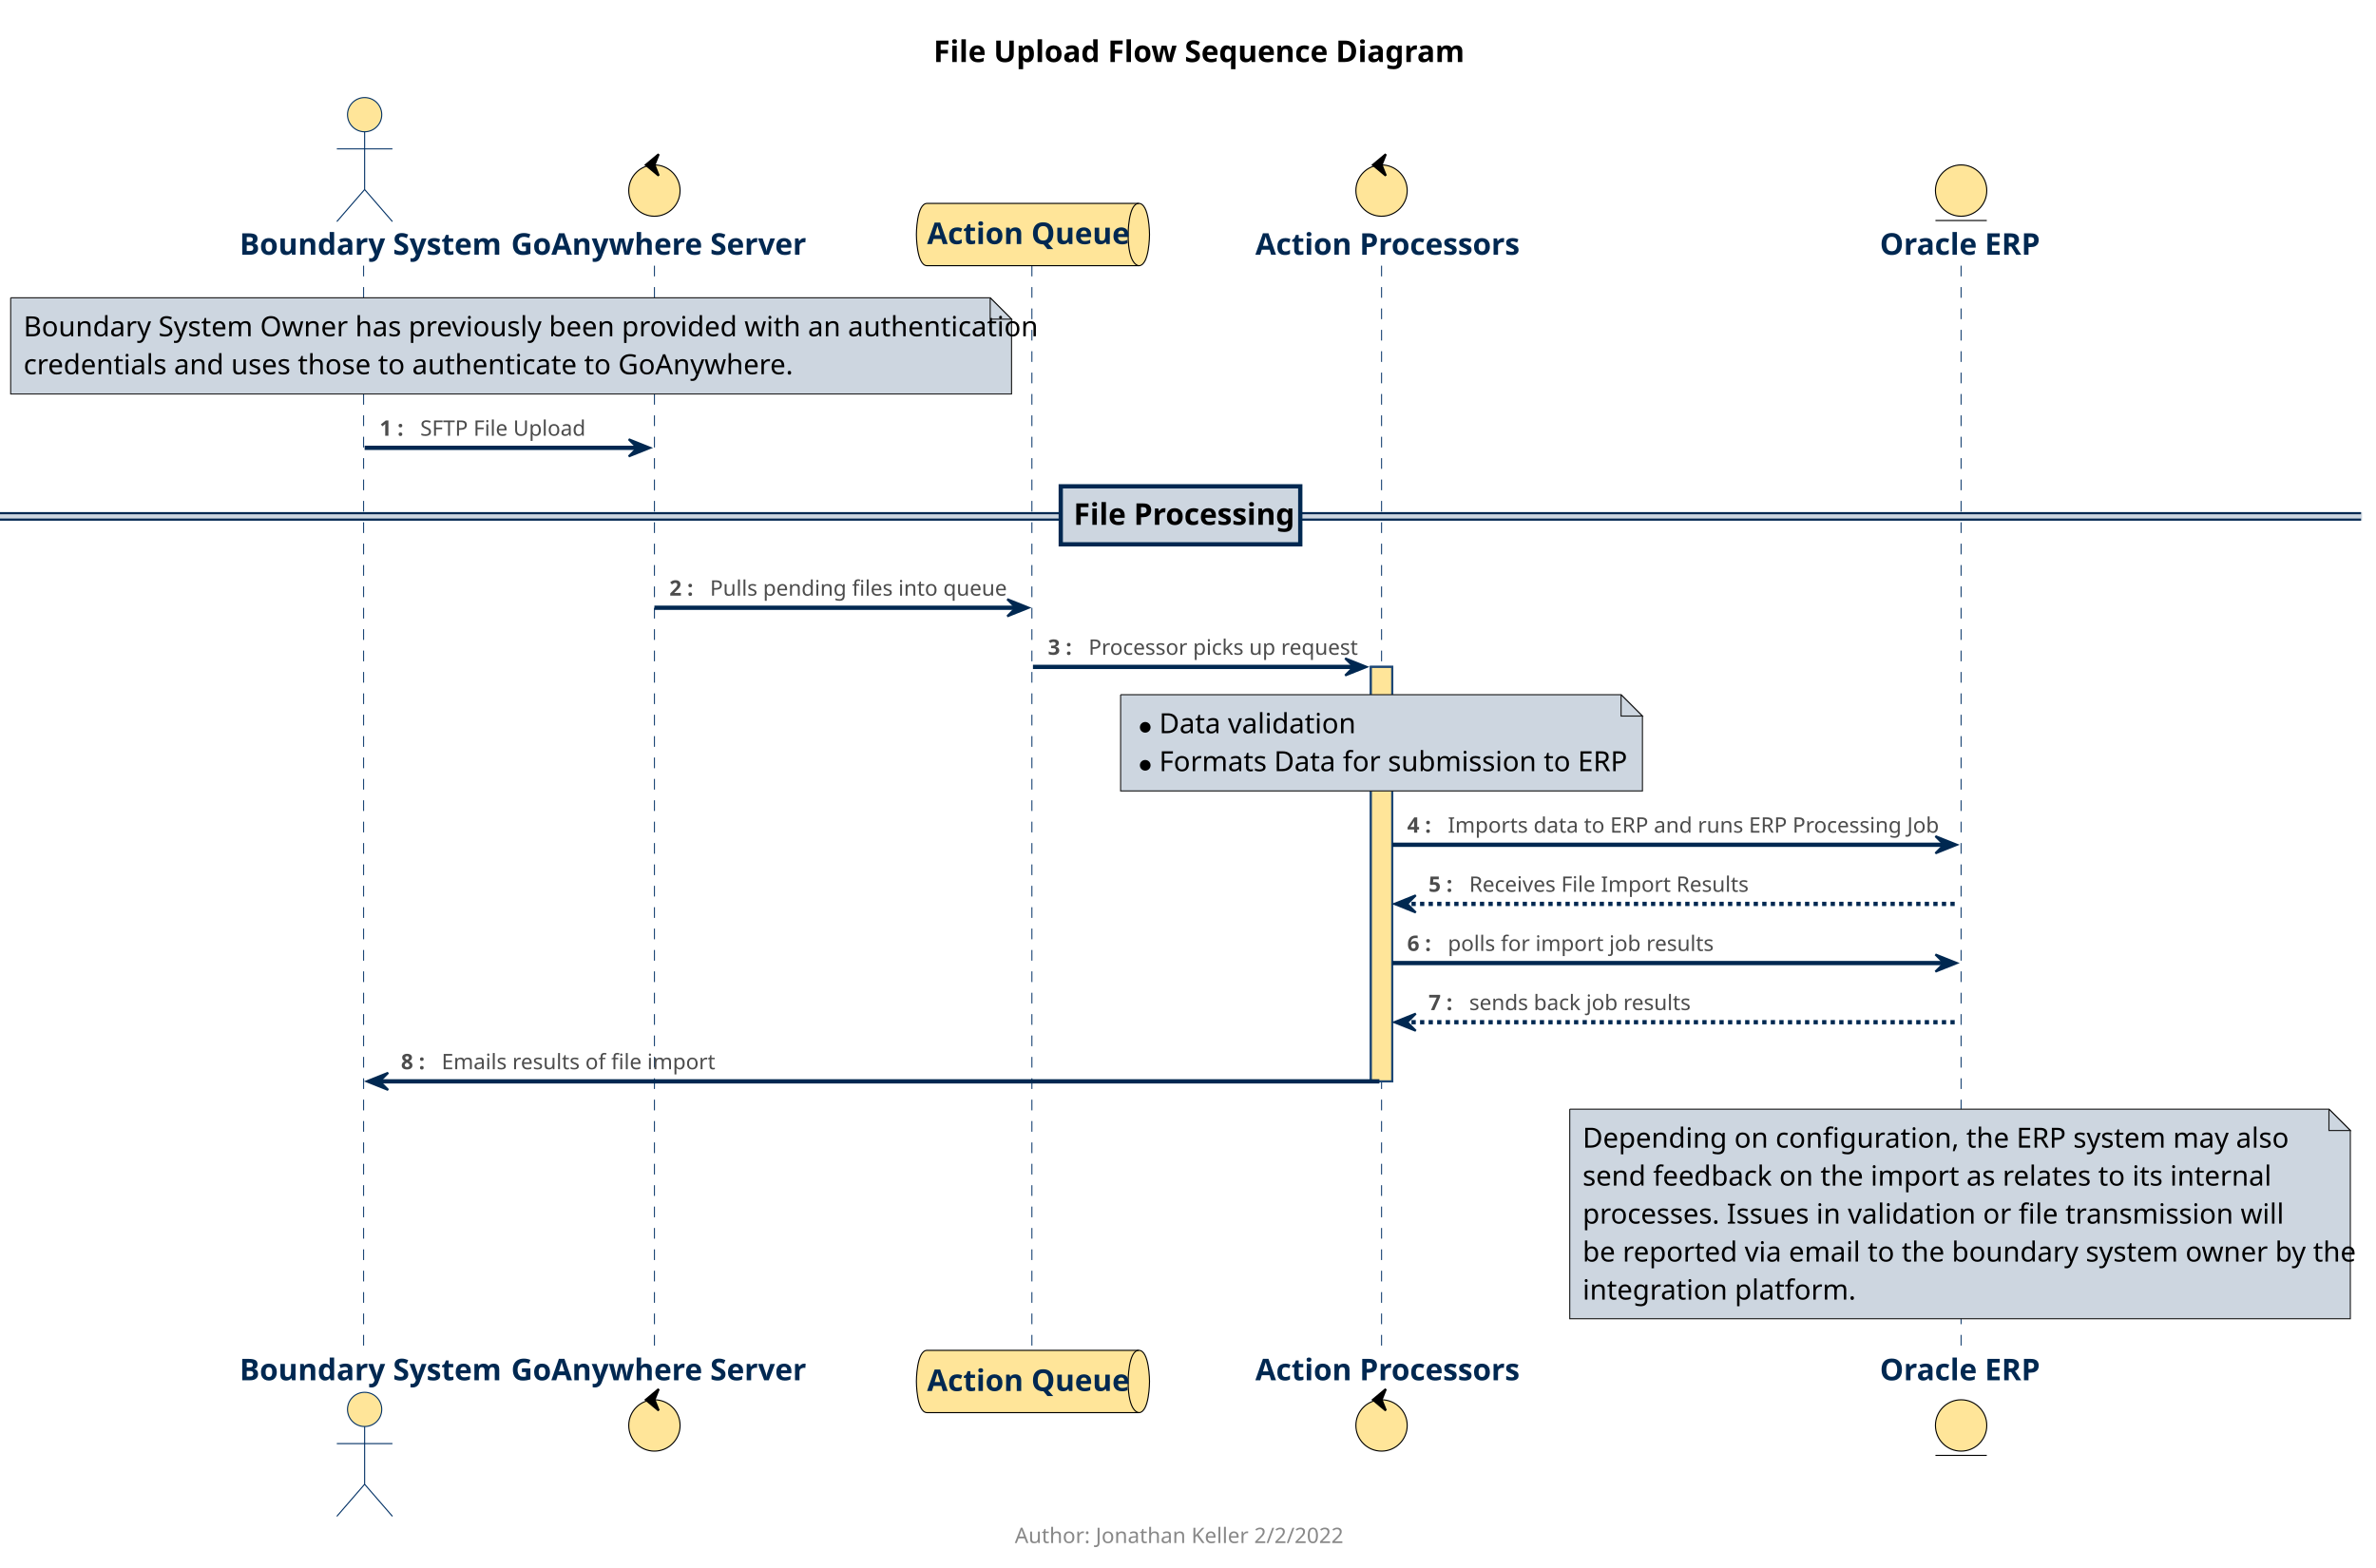
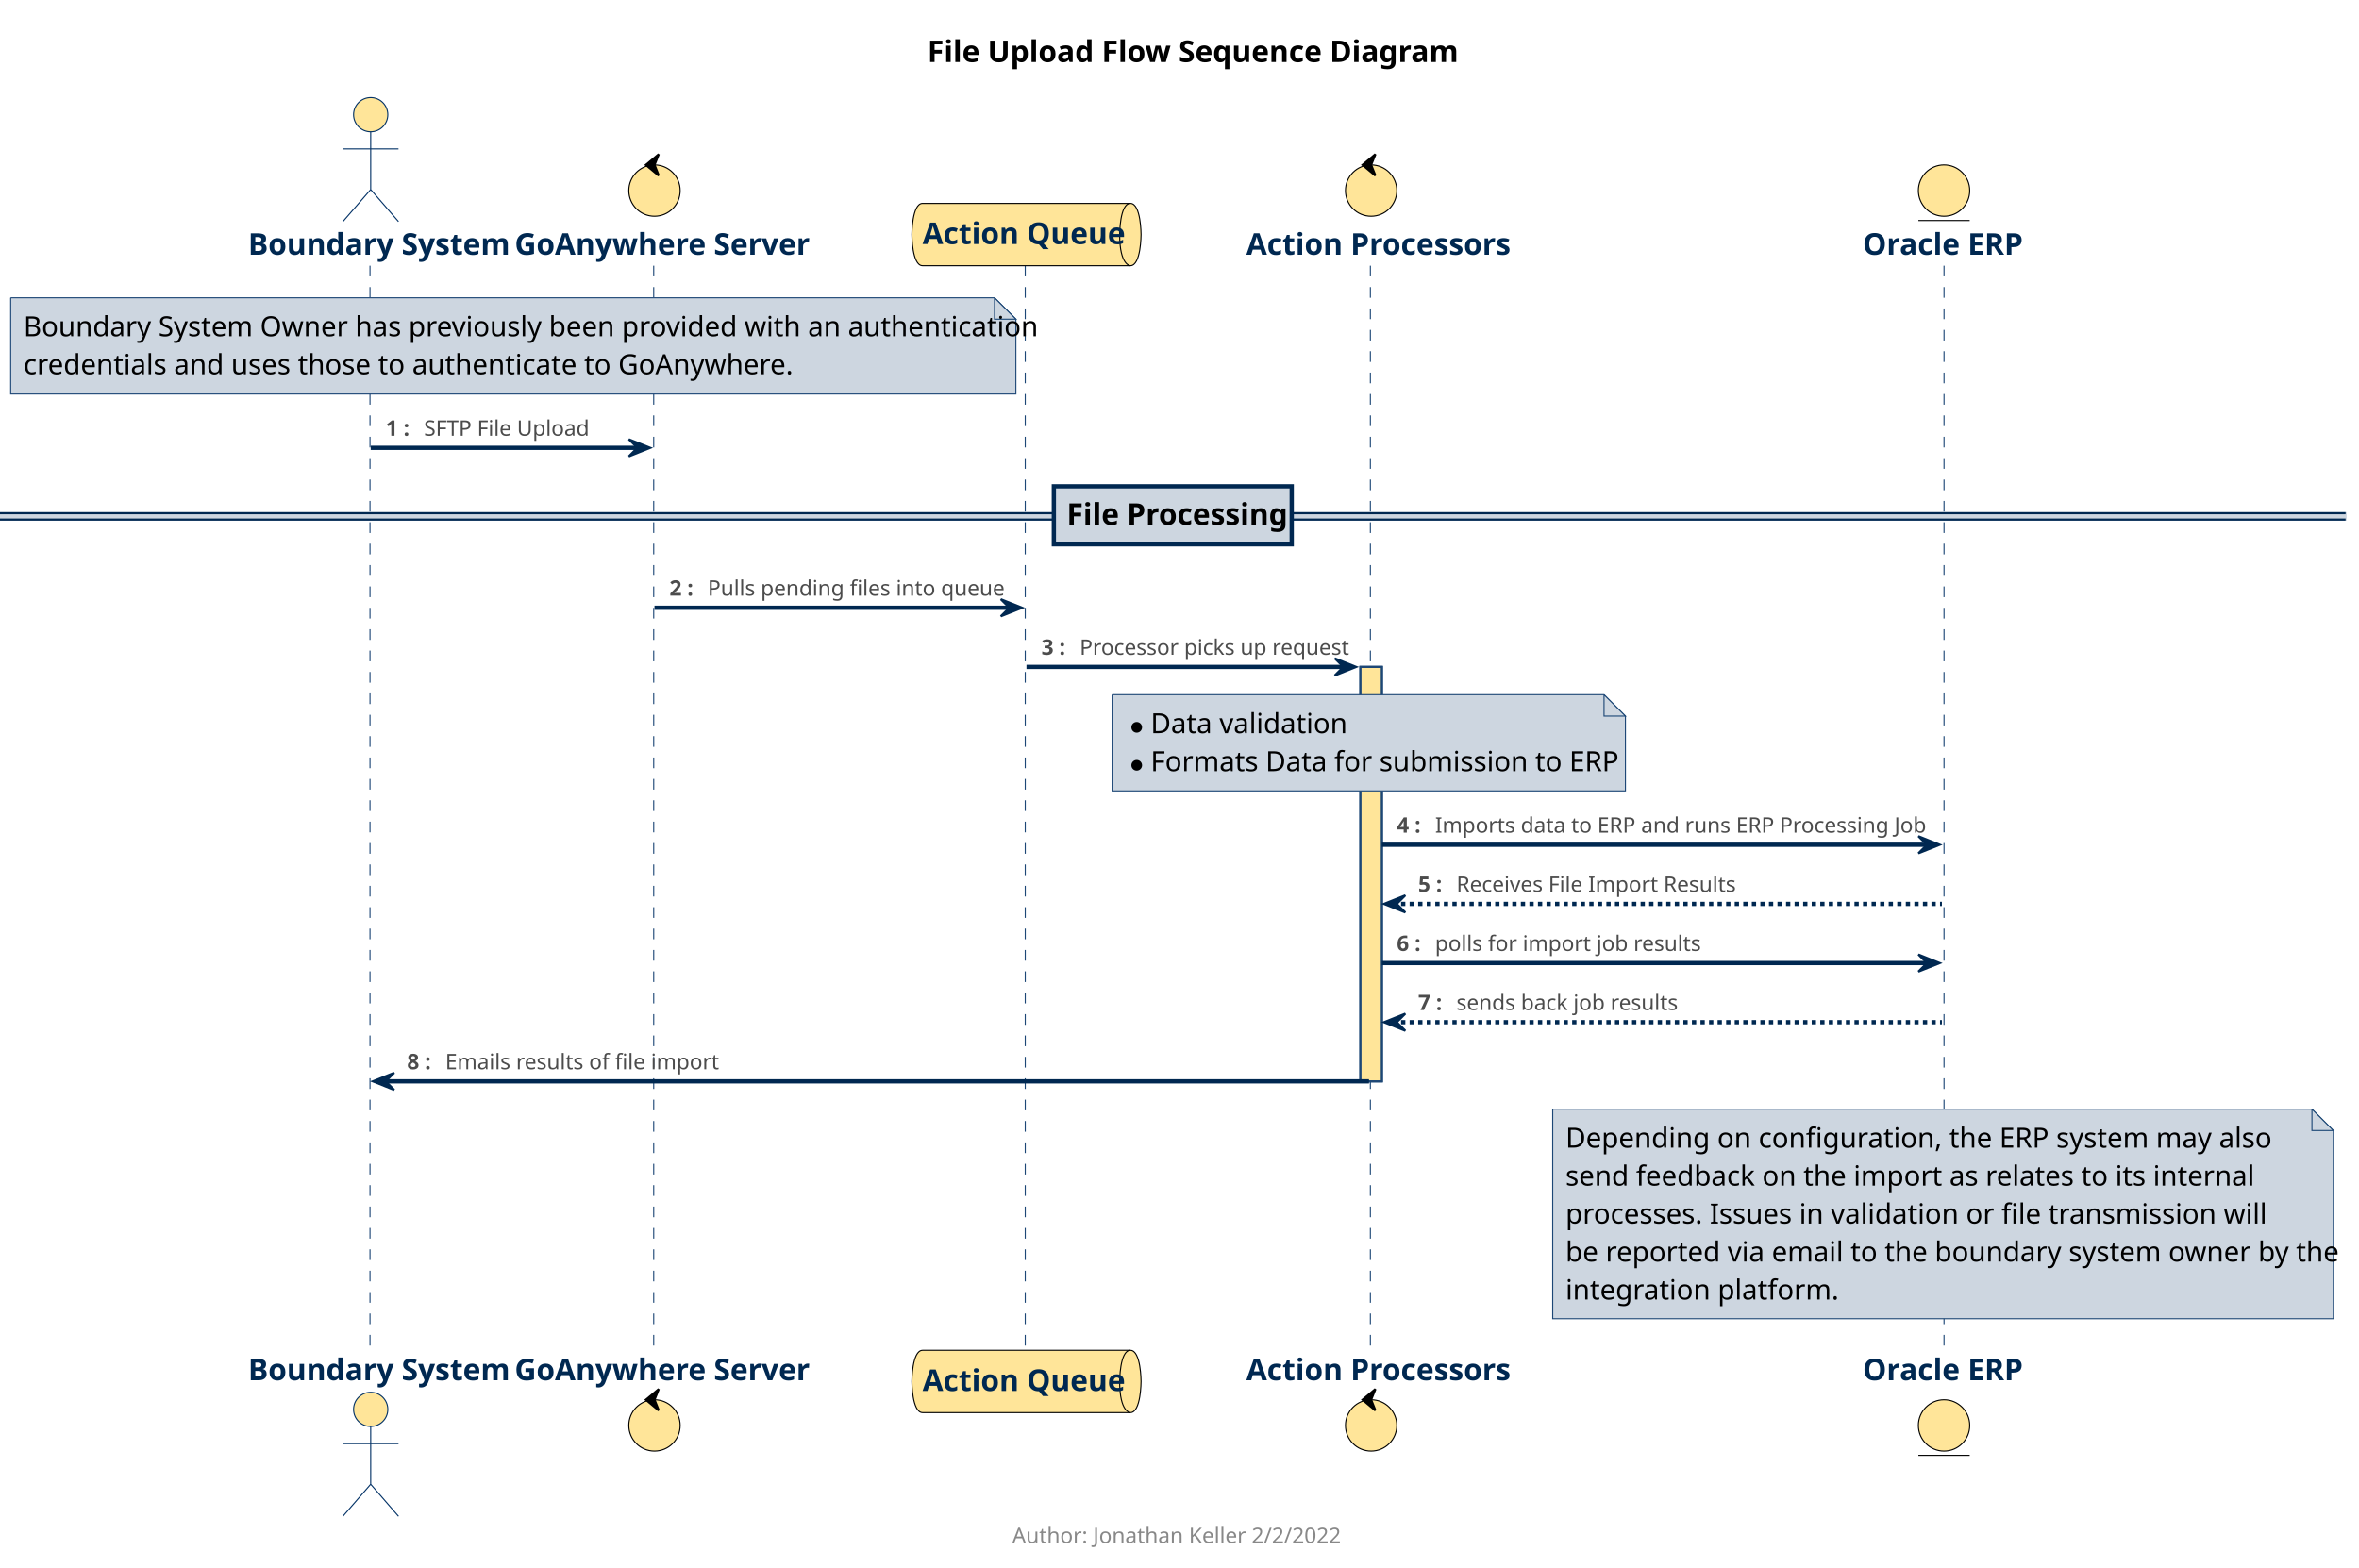
- <svg xmlns="http://www.w3.org/2000/svg" contentStyleType="text/css" height="733px" preserveAspectRatio="none" style="width:1111px;height:733px;background:#FFFFFF;" version="1.1" viewBox="0 0 1111 733" width="1111px" zoomAndPan="magnify">
+ <svg xmlns="http://www.w3.org/2000/svg" contentStyleType="text/css" height="733px" preserveAspectRatio="none" style="width:1103px;height:733px;background:#FFFFFF;" version="1.1" viewBox="0 0 1103 733" width="1103px" zoomAndPan="magnify">
  <defs />
  <g>
-     <rect height="29.124" style="stroke:#00000000;stroke-width:1.0;fill:none;" width="240" x="431.5" y="10" />
-     <text fill="#000000" font-family="Avenir" font-size="14" font-weight="bold" lengthAdjust="spacing" textLength="230" x="436.5" y="29">File Upload Flow Sequence Diagram</text>
-     <rect fill="#FFE599" height="193.816" style="stroke:#1D4776;stroke-width:1.0;" width="10" x="641" y="311.868" />
-     <line style="stroke:#1D4776;stroke-width:0.5;stroke-dasharray:5.0,5.0;" x1="170" x2="170" y1="124.248" y2="632.474" />
-     <line style="stroke:#1D4776;stroke-width:0.5;stroke-dasharray:5.0,5.0;" x1="306" x2="306" y1="124.248" y2="632.474" />
-     <line style="stroke:#1D4776;stroke-width:0.5;stroke-dasharray:5.0,5.0;" x1="482.5" x2="482.5" y1="124.248" y2="632.474" />
-     <line style="stroke:#1D4776;stroke-width:0.5;stroke-dasharray:5.0,5.0;" x1="646" x2="646" y1="124.248" y2="632.474" />
-     <line style="stroke:#1D4776;stroke-width:0.5;stroke-dasharray:5.0,5.0;" x1="917" x2="917" y1="124.248" y2="632.474" />
-     <text fill="#002851" font-family="Avenir" font-size="14" font-weight="bold" lengthAdjust="spacing" textLength="111" x="112" y="119.124">Boundary System</text>
-     <ellipse cx="170.5" cy="53.624" fill="#FFE599" rx="8" ry="8" style="stroke:#033266;stroke-width:0.5;" />
-     <path d="M170.5,61.624 L170.5,88.624 M157.5,69.624 L183.5,69.624 M170.5,88.624 L157.5,103.624 M170.5,88.624 L183.5,103.624 " fill="none" style="stroke:#033266;stroke-width:0.5;" />
-     <text fill="#002851" font-family="Avenir" font-size="14" font-weight="bold" lengthAdjust="spacing" textLength="111" x="112" y="645.474">Boundary System</text>
-     <ellipse cx="170.5" cy="659.098" fill="#FFE599" rx="8" ry="8" style="stroke:#033266;stroke-width:0.5;" />
-     <path d="M170.5,667.098 L170.5,694.098 M157.5,675.098 L183.5,675.098 M170.5,694.098 L157.5,709.098 M170.5,694.098 L183.5,709.098 " fill="none" style="stroke:#033266;stroke-width:0.5;" />
-     <text fill="#002851" font-family="Avenir" font-size="14" font-weight="bold" lengthAdjust="spacing" textLength="128" x="239" y="119.124">GoAnywhere Server</text>
-     <ellipse cx="306" cy="89.124" fill="#FFE599" rx="12" ry="12" style="stroke:#000000;stroke-width:0.5;" />
-     <polygon fill="#000000" points="302,77.124,308,72.124,306,77.124,308,82.124,302,77.124" style="stroke:#000000;stroke-width:1.0;" />
-     <text fill="#002851" font-family="Avenir" font-size="14" font-weight="bold" lengthAdjust="spacing" textLength="128" x="239" y="645.474">GoAnywhere Server</text>
-     <ellipse cx="306" cy="666.598" fill="#FFE599" rx="12" ry="12" style="stroke:#000000;stroke-width:0.5;" />
-     <polygon fill="#000000" points="302,654.598,308,649.598,306,654.598,308,659.598,302,654.598" style="stroke:#000000;stroke-width:1.0;" />
-     <path d="M433.5,95.124 L532.5,95.124 C537.5,95.124 537.5,109.686 537.5,109.686 C537.5,109.686 537.5,124.248 532.5,124.248 L433.5,124.248 C428.5,124.248 428.5,109.686 428.5,109.686 C428.5,109.686 428.5,95.124 433.5,95.124 " fill="#FFE599" style="stroke:#000000;stroke-width:0.5;" />
-     <path d="M532.5,95.124 C527.5,95.124 527.5,109.686 527.5,109.686 C527.5,124.248 532.5,124.248 532.5,124.248 " fill="none" style="stroke:#000000;stroke-width:0.5;" />
-     <text fill="#002851" font-family="Avenir" font-size="14" font-weight="bold" lengthAdjust="spacing" textLength="89" x="433.5" y="114.124">Action Queue</text>
-     <path d="M433.5,631.474 L532.5,631.474 C537.5,631.474 537.5,646.036 537.5,646.036 C537.5,646.036 537.5,660.598 532.5,660.598 L433.5,660.598 C428.5,660.598 428.5,646.036 428.5,646.036 C428.5,646.036 428.5,631.474 433.5,631.474 " fill="#FFE599" style="stroke:#000000;stroke-width:0.5;" />
-     <path d="M532.5,631.474 C527.5,631.474 527.5,646.036 527.5,646.036 C527.5,660.598 532.5,660.598 532.5,660.598 " fill="none" style="stroke:#000000;stroke-width:0.5;" />
-     <text fill="#002851" font-family="Avenir" font-size="14" font-weight="bold" lengthAdjust="spacing" textLength="89" x="433.5" y="650.474">Action Queue</text>
-     <text fill="#002851" font-family="Avenir" font-size="14" font-weight="bold" lengthAdjust="spacing" textLength="112" x="587" y="119.124">Action Processors</text>
-     <ellipse cx="646" cy="89.124" fill="#FFE599" rx="12" ry="12" style="stroke:#000000;stroke-width:0.5;" />
-     <polygon fill="#000000" points="642,77.124,648,72.124,646,77.124,648,82.124,642,77.124" style="stroke:#000000;stroke-width:1.0;" />
-     <text fill="#002851" font-family="Avenir" font-size="14" font-weight="bold" lengthAdjust="spacing" textLength="112" x="587" y="645.474">Action Processors</text>
-     <ellipse cx="646" cy="666.598" fill="#FFE599" rx="12" ry="12" style="stroke:#000000;stroke-width:0.5;" />
-     <polygon fill="#000000" points="642,654.598,648,649.598,646,654.598,648,659.598,642,654.598" style="stroke:#000000;stroke-width:1.0;" />
-     <text fill="#002851" font-family="Avenir" font-size="14" font-weight="bold" lengthAdjust="spacing" textLength="70" x="879" y="119.124">Oracle ERP</text>
-     <ellipse cx="917" cy="89.124" fill="#FFE599" rx="12" ry="12" style="stroke:#000000;stroke-width:0.5;" />
-     <line style="stroke:#000000;stroke-width:0.5;" x1="905" x2="929" y1="103.124" y2="103.124" />
-     <text fill="#002851" font-family="Avenir" font-size="14" font-weight="bold" lengthAdjust="spacing" textLength="70" x="879" y="645.474">Oracle ERP</text>
-     <ellipse cx="917" cy="666.598" fill="#FFE599" rx="12" ry="12" style="stroke:#000000;stroke-width:0.5;" />
-     <line style="stroke:#000000;stroke-width:0.5;" x1="905" x2="929" y1="680.598" y2="680.598" />
-     <rect fill="#FFE599" height="193.816" style="stroke:#1D4776;stroke-width:1.0;" width="10" x="641" y="311.868" />
-     <path d="M5,139.248 L5,184.248 L473,184.248 L473,149.248 L463,139.248 L5,139.248 " fill="#CDD6E0" style="stroke:#181818;stroke-width:0.5;" />
-     <path d="M463,139.248 L463,149.248 L473,149.248 L463,139.248 " fill="#CDD6E0" style="stroke:#181818;stroke-width:0.5;" />
-     <text fill="#000000" font-family="Avenir" font-size="13" lengthAdjust="spacing" textLength="447" x="11" y="157.248">Boundary System Owner has previously been provided with an authentication</text>
-     <text fill="#000000" font-family="Avenir" font-size="13" lengthAdjust="spacing" textLength="342" x="11" y="175.006">credentials and uses those to authenticate to GoAnywhere.</text>
-     <polygon fill="#002851" points="294,205.424,304,209.424,294,213.424,298,209.424" style="stroke:#002851;stroke-width:1.0;" />
-     <line style="stroke:#002851;stroke-width:2.0;" x1="170.5" x2="300" y1="209.424" y2="209.424" />
-     <text fill="#4C4C4C" font-family="Avenir" font-size="10" font-weight="bold" lengthAdjust="spacing" textLength="12" x="177.5" y="203.764">1 :</text>
-     <text fill="#4C4C4C" font-family="Avenir" font-size="10" lengthAdjust="spacing" textLength="78" x="196.5" y="203.764">SFTP File Upload</text>
-     <rect fill="#CDD6E0" height="3" style="stroke:#CDD6E0;stroke-width:1.0;" width="1104" x="0" y="239.986" />
-     <line style="stroke:#002851;stroke-width:1.0;" x1="0" x2="1104" y1="239.986" y2="239.986" />
-     <line style="stroke:#002851;stroke-width:1.0;" x1="0" x2="1104" y1="242.986" y2="242.986" />
-     <rect fill="#CDD6E0" height="27.124" style="stroke:#002851;stroke-width:2.0;" width="112" x="496" y="227.424" />
-     <text fill="#000000" font-family="Avenir" font-size="14" font-weight="bold" lengthAdjust="spacing" textLength="94" x="502" y="245.424">File Processing</text>
-     <polygon fill="#002851" points="471,280.208,481,284.208,471,288.208,475,284.208" style="stroke:#002851;stroke-width:1.0;" />
-     <line style="stroke:#002851;stroke-width:2.0;" x1="306" x2="477" y1="284.208" y2="284.208" />
-     <text fill="#4C4C4C" font-family="Avenir" font-size="10" font-weight="bold" lengthAdjust="spacing" textLength="12" x="313" y="278.548">2 :</text>
-     <text fill="#4C4C4C" font-family="Avenir" font-size="10" lengthAdjust="spacing" textLength="134" x="332" y="278.548">Pulls pending files into queue</text>
-     <polygon fill="#002851" points="629,307.868,639,311.868,629,315.868,633,311.868" style="stroke:#002851;stroke-width:1.0;" />
-     <line style="stroke:#002851;stroke-width:2.0;" x1="483" x2="635" y1="311.868" y2="311.868" />
-     <text fill="#4C4C4C" font-family="Avenir" font-size="10" font-weight="bold" lengthAdjust="spacing" textLength="12" x="490" y="306.208">3 :</text>
-     <text fill="#4C4C4C" font-family="Avenir" font-size="10" lengthAdjust="spacing" textLength="120" x="509" y="306.208">Processor picks up request</text>
-     <path d="M524,324.868 L524,369.868 L768,369.868 L768,334.868 L758,324.868 L524,324.868 " fill="#CDD6E0" style="stroke:#181818;stroke-width:0.5;" />
-     <path d="M758,324.868 L758,334.868 L768,334.868 L758,324.868 " fill="#CDD6E0" style="stroke:#181818;stroke-width:0.5;" />
-     <ellipse cx="535.5" cy="340.126" fill="#000000" rx="2.5" ry="2.5" style="stroke:#000000;stroke-width:0.0;" />
-     <text fill="#000000" font-family="Avenir" font-size="13" lengthAdjust="spacing" textLength="88" x="542" y="342.868">Data validation</text>
-     <ellipse cx="535.5" cy="357.884" fill="#000000" rx="2.5" ry="2.5" style="stroke:#000000;stroke-width:0.0;" />
-     <text fill="#000000" font-family="Avenir" font-size="13" lengthAdjust="spacing" textLength="211" x="542" y="360.626">Formats Data for submission to ERP</text>
-     <polygon fill="#002851" points="905,391.044,915,395.044,905,399.044,909,395.044" style="stroke:#002851;stroke-width:1.0;" />
-     <line style="stroke:#002851;stroke-width:2.0;" x1="651" x2="911" y1="395.044" y2="395.044" />
-     <text fill="#4C4C4C" font-family="Avenir" font-size="10" font-weight="bold" lengthAdjust="spacing" textLength="12" x="658" y="389.384">4 :</text>
-     <text fill="#4C4C4C" font-family="Avenir" font-size="10" lengthAdjust="spacing" textLength="223" x="677" y="389.384">Imports data to ERP and runs ERP Processing Job</text>
-     <polygon fill="#002851" points="662,418.704,652,422.704,662,426.704,658,422.704" style="stroke:#002851;stroke-width:1.0;" />
-     <line style="stroke:#002851;stroke-width:2.0;stroke-dasharray:2.0,2.0;" x1="656" x2="916" y1="422.704" y2="422.704" />
-     <text fill="#4C4C4C" font-family="Avenir" font-size="10" font-weight="bold" lengthAdjust="spacing" textLength="12" x="668" y="417.044">5 :</text>
-     <text fill="#4C4C4C" font-family="Avenir" font-size="10" lengthAdjust="spacing" textLength="126" x="687" y="417.044">Receives File Import Results</text>
-     <polygon fill="#002851" points="905,446.364,915,450.364,905,454.364,909,450.364" style="stroke:#002851;stroke-width:1.0;" />
-     <line style="stroke:#002851;stroke-width:2.0;" x1="651" x2="911" y1="450.364" y2="450.364" />
-     <text fill="#4C4C4C" font-family="Avenir" font-size="10" font-weight="bold" lengthAdjust="spacing" textLength="12" x="658" y="444.704">6 :</text>
-     <text fill="#4C4C4C" font-family="Avenir" font-size="10" lengthAdjust="spacing" textLength="115" x="677" y="444.704">polls for import job results</text>
-     <polygon fill="#002851" points="662,474.024,652,478.024,662,482.024,658,478.024" style="stroke:#002851;stroke-width:1.0;" />
-     <line style="stroke:#002851;stroke-width:2.0;stroke-dasharray:2.0,2.0;" x1="656" x2="916" y1="478.024" y2="478.024" />
-     <text fill="#4C4C4C" font-family="Avenir" font-size="10" font-weight="bold" lengthAdjust="spacing" textLength="12" x="668" y="472.364">7 :</text>
-     <text fill="#4C4C4C" font-family="Avenir" font-size="10" lengthAdjust="spacing" textLength="98" x="687" y="472.364">sends back job results</text>
-     <polygon fill="#002851" points="181.5,501.684,171.5,505.684,181.5,509.684,177.5,505.684" style="stroke:#002851;stroke-width:1.0;" />
-     <line style="stroke:#002851;stroke-width:2.0;" x1="175.5" x2="645" y1="505.684" y2="505.684" />
-     <text fill="#4C4C4C" font-family="Avenir" font-size="10" font-weight="bold" lengthAdjust="spacing" textLength="12" x="187.5" y="500.024">8 :</text>
-     <text fill="#4C4C4C" font-family="Avenir" font-size="10" lengthAdjust="spacing" textLength="119" x="206.5" y="500.024">Emails results of file import</text>
-     <path d="M734,518.684 L734,616.684 L1099,616.684 L1099,528.684 L1089,518.684 L734,518.684 " fill="#CDD6E0" style="stroke:#181818;stroke-width:0.5;" />
-     <path d="M1089,518.684 L1089,528.684 L1099,528.684 L1089,518.684 " fill="#CDD6E0" style="stroke:#181818;stroke-width:0.5;" />
-     <text fill="#000000" font-family="Avenir" font-size="13" lengthAdjust="spacing" textLength="317" x="740" y="536.684">Depending on configuration, the ERP system may also</text>
-     <text fill="#000000" font-family="Avenir" font-size="13" lengthAdjust="spacing" textLength="306" x="740" y="554.442">send feedback on the import as relates to its internal</text>
-     <text fill="#000000" font-family="Avenir" font-size="13" lengthAdjust="spacing" textLength="314" x="740" y="572.2">processes.  Issues in validation or file transmission will</text>
-     <text fill="#000000" font-family="Avenir" font-size="13" lengthAdjust="spacing" textLength="344" x="740" y="589.958">be reported via email to the boundary system owner by the</text>
-     <text fill="#000000" font-family="Avenir" font-size="13" lengthAdjust="spacing" textLength="119" x="740" y="607.716">integration platform.</text>
-     <rect height="13.66" style="stroke:#00000000;stroke-width:1.0;fill:none;" width="154" x="474.5" y="711.598" />
-     <text fill="#888888" font-family="Avenir" font-size="10" lengthAdjust="spacing" textLength="154" x="474.5" y="721.598">Author: Jonathan Keller 2/2/2022</text>
+     <text fill="#000000" font-family="Avenir" font-size="14" font-weight="bold" lengthAdjust="spacing" textLength="228.452" x="433.635" y="29">File Upload Flow Sequence Diagram</text>
+     <rect fill="#FFE599" height="193.816" style="stroke:#1D4776;stroke-width:1.0;" width="10" x="636.097" y="311.868" />
+     <line style="stroke:#1D4776;stroke-width:0.5;stroke-dasharray:5.0,5.0;" x1="173" x2="173" y1="124.248" y2="632.474" />
+     <line style="stroke:#1D4776;stroke-width:0.5;stroke-dasharray:5.0,5.0;" x1="305.654" x2="305.654" y1="124.248" y2="632.474" />
+     <line style="stroke:#1D4776;stroke-width:0.5;stroke-dasharray:5.0,5.0;" x1="479.372" x2="479.372" y1="124.248" y2="632.474" />
+     <line style="stroke:#1D4776;stroke-width:0.5;stroke-dasharray:5.0,5.0;" x1="640.748" x2="640.748" y1="124.248" y2="632.474" />
+     <line style="stroke:#1D4776;stroke-width:0.5;stroke-dasharray:5.0,5.0;" x1="908.97" x2="908.97" y1="124.248" y2="632.474" />
+     <text fill="#002851" font-family="Avenir" font-size="14" font-weight="bold" lengthAdjust="spacing" textLength="108.654" x="116" y="119.124">Boundary System</text>
+     <ellipse cx="173.327" cy="53.624" fill="#FFE599" rx="8" ry="8" style="stroke:#033266;stroke-width:0.5;" />
+     <path d="M173.327,61.624 L173.327,88.624 M160.327,69.624 L186.327,69.624 M173.327,88.624 L160.327,103.624 M173.327,88.624 L186.327,103.624 " fill="none" style="stroke:#033266;stroke-width:0.5;" />
+     <text fill="#002851" font-family="Avenir" font-size="14" font-weight="bold" lengthAdjust="spacing" textLength="108.654" x="116" y="645.474">Boundary System</text>
+     <ellipse cx="173.327" cy="659.098" fill="#FFE599" rx="8" ry="8" style="stroke:#033266;stroke-width:0.5;" />
+     <path d="M173.327,667.098 L173.327,694.098 M160.327,675.098 L186.327,675.098 M173.327,694.098 L160.327,709.098 M173.327,694.098 L186.327,709.098 " fill="none" style="stroke:#033266;stroke-width:0.5;" />
+     <text fill="#002851" font-family="Avenir" font-size="14" font-weight="bold" lengthAdjust="spacing" textLength="124.726" x="240.654" y="119.124">GoAnywhere Server</text>
+     <ellipse cx="306.017" cy="89.124" fill="#FFE599" rx="12" ry="12" style="stroke:#000000;stroke-width:0.5;" />
+     <polygon fill="#000000" points="302.017,77.124,308.017,72.124,306.017,77.124,308.017,82.124,302.017,77.124" style="stroke:#000000;stroke-width:1.0;" />
+     <text fill="#002851" font-family="Avenir" font-size="14" font-weight="bold" lengthAdjust="spacing" textLength="124.726" x="240.654" y="645.474">GoAnywhere Server</text>
+     <ellipse cx="306.017" cy="666.598" fill="#FFE599" rx="12" ry="12" style="stroke:#000000;stroke-width:0.5;" />
+     <polygon fill="#000000" points="302.017,654.598,308.017,649.598,306.017,654.598,308.017,659.598,302.017,654.598" style="stroke:#000000;stroke-width:1.0;" />
+     <path d="M431.372,95.124 L528.522,95.124 C533.522,95.124 533.522,109.686 533.522,109.686 C533.522,109.686 533.522,124.248 528.522,124.248 L431.372,124.248 C426.372,124.248 426.372,109.686 426.372,109.686 C426.372,109.686 426.372,95.124 431.372,95.124 " fill="#FFE599" style="stroke:#000000;stroke-width:0.5;" />
+     <path d="M528.522,95.124 C523.522,95.124 523.522,109.686 523.522,109.686 C523.522,124.248 528.522,124.248 528.522,124.248 " fill="none" style="stroke:#000000;stroke-width:0.5;" />
+     <text fill="#002851" font-family="Avenir" font-size="14" font-weight="bold" lengthAdjust="spacing" textLength="87.15" x="431.372" y="114.124">Action Queue</text>
+     <path d="M431.372,631.474 L528.522,631.474 C533.522,631.474 533.522,646.036 533.522,646.036 C533.522,646.036 533.522,660.598 528.522,660.598 L431.372,660.598 C426.372,660.598 426.372,646.036 426.372,646.036 C426.372,646.036 426.372,631.474 431.372,631.474 " fill="#FFE599" style="stroke:#000000;stroke-width:0.5;" />
+     <path d="M528.522,631.474 C523.522,631.474 523.522,646.036 523.522,646.036 C523.522,660.598 528.522,660.598 528.522,660.598 " fill="none" style="stroke:#000000;stroke-width:0.5;" />
+     <text fill="#002851" font-family="Avenir" font-size="14" font-weight="bold" lengthAdjust="spacing" textLength="87.15" x="431.372" y="650.474">Action Queue</text>
+     <text fill="#002851" font-family="Avenir" font-size="14" font-weight="bold" lengthAdjust="spacing" textLength="110.698" x="582.748" y="119.124">Action Processors</text>
+     <ellipse cx="641.097" cy="89.124" fill="#FFE599" rx="12" ry="12" style="stroke:#000000;stroke-width:0.5;" />
+     <polygon fill="#000000" points="637.097,77.124,643.097,72.124,641.097,77.124,643.097,82.124,637.097,77.124" style="stroke:#000000;stroke-width:1.0;" />
+     <text fill="#002851" font-family="Avenir" font-size="14" font-weight="bold" lengthAdjust="spacing" textLength="110.698" x="582.748" y="645.474">Action Processors</text>
+     <ellipse cx="641.097" cy="666.598" fill="#FFE599" rx="12" ry="12" style="stroke:#000000;stroke-width:0.5;" />
+     <polygon fill="#000000" points="637.097,654.598,643.097,649.598,641.097,654.598,643.097,659.598,637.097,654.598" style="stroke:#000000;stroke-width:1.0;" />
+     <text fill="#002851" font-family="Avenir" font-size="14" font-weight="bold" lengthAdjust="spacing" textLength="70.014" x="870.97" y="119.124">Oracle ERP</text>
+     <ellipse cx="908.977" cy="89.124" fill="#FFE599" rx="12" ry="12" style="stroke:#000000;stroke-width:0.5;" />
+     <line style="stroke:#000000;stroke-width:0.5;" x1="896.977" x2="920.977" y1="103.124" y2="103.124" />
+     <text fill="#002851" font-family="Avenir" font-size="14" font-weight="bold" lengthAdjust="spacing" textLength="70.014" x="870.97" y="645.474">Oracle ERP</text>
+     <ellipse cx="908.977" cy="666.598" fill="#FFE599" rx="12" ry="12" style="stroke:#000000;stroke-width:0.5;" />
+     <line style="stroke:#000000;stroke-width:0.5;" x1="896.977" x2="920.977" y1="680.598" y2="680.598" />
+     <rect fill="#FFE599" height="193.816" style="stroke:#1D4776;stroke-width:1.0;" width="10" x="636.097" y="311.868" />
+     <path d="M5,139.248 L5,184.248 L475,184.248 L475,149.248 L465,139.248 L5,139.248 " fill="#CDD6E0" style="stroke:#1D4776;stroke-width:0.5;" />
+     <path d="M465,139.248 L465,149.248 L475,149.248 L465,139.248 " fill="#CDD6E0" style="stroke:#1D4776;stroke-width:0.5;" />
+     <text fill="#000000" font-family="Avenir" font-size="13" lengthAdjust="spacing" textLength="449.969" x="11" y="157.248">Boundary System Owner has previously been provided with an authentication</text>
+     <text fill="#000000" font-family="Avenir" font-size="13" lengthAdjust="spacing" textLength="343.07" x="11" y="175.006">credentials and uses those to authenticate to GoAnywhere.</text>
+     <polygon fill="#002851" points="294.017,205.424,304.017,209.424,294.017,213.424,298.017,209.424" style="stroke:#002851;stroke-width:1.0;" />
+     <line style="stroke:#002851;stroke-width:2.0;" x1="173.327" x2="300.017" y1="209.424" y2="209.424" />
+     <text fill="#4C4C4C" font-family="Avenir" font-size="10" font-weight="bold" lengthAdjust="spacing" textLength="11.12" x="180.327" y="203.764">1 :</text>
+     <text fill="#4C4C4C" font-family="Avenir" font-size="10" lengthAdjust="spacing" textLength="76.68" x="198.227" y="203.764">SFTP File Upload</text>
+     <rect fill="#CDD6E0" height="3" style="stroke:#CDD6E0;stroke-width:1.0;" width="1096.721" x="0" y="239.986" />
+     <line style="stroke:#002851;stroke-width:1.0;" x1="0" x2="1096.721" y1="239.986" y2="239.986" />
+     <line style="stroke:#002851;stroke-width:1.0;" x1="0" x2="1096.721" y1="242.986" y2="242.986" />
+     <rect fill="#CDD6E0" height="27.124" style="stroke:#002851;stroke-width:2.0;" width="111.216" x="492.752" y="227.424" />
+     <text fill="#000000" font-family="Avenir" font-size="14" font-weight="bold" lengthAdjust="spacing" textLength="93.324" x="498.752" y="245.424">File Processing</text>
+     <polygon fill="#002851" points="467.947,280.208,477.947,284.208,467.947,288.208,471.947,284.208" style="stroke:#002851;stroke-width:1.0;" />
+     <line style="stroke:#002851;stroke-width:2.0;" x1="306.017" x2="473.947" y1="284.208" y2="284.208" />
+     <text fill="#4C4C4C" font-family="Avenir" font-size="10" font-weight="bold" lengthAdjust="spacing" textLength="11.12" x="313.017" y="278.548">2 :</text>
+     <text fill="#4C4C4C" font-family="Avenir" font-size="10" lengthAdjust="spacing" textLength="132.03" x="330.917" y="278.548">Pulls pending files into queue</text>
+     <polygon fill="#002851" points="624.097,307.868,634.097,311.868,624.097,315.868,628.097,311.868" style="stroke:#002851;stroke-width:1.0;" />
+     <line style="stroke:#002851;stroke-width:2.0;" x1="479.947" x2="630.097" y1="311.868" y2="311.868" />
+     <text fill="#4C4C4C" font-family="Avenir" font-size="10" font-weight="bold" lengthAdjust="spacing" textLength="11.12" x="486.947" y="306.208">3 :</text>
+     <text fill="#4C4C4C" font-family="Avenir" font-size="10" lengthAdjust="spacing" textLength="119.25" x="504.847" y="306.208">Processor picks up request</text>
+     <path d="M520,324.868 L520,369.868 L760,369.868 L760,334.868 L750,324.868 L520,324.868 " fill="#CDD6E0" style="stroke:#1D4776;stroke-width:0.5;" />
+     <path d="M750,324.868 L750,334.868 L760,334.868 L750,324.868 " fill="#CDD6E0" style="stroke:#1D4776;stroke-width:0.5;" />
+     <ellipse cx="531.5" cy="340.126" fill="#000000" rx="2.5" ry="2.5" style="stroke:#000000;stroke-width:0.0;" />
+     <text fill="#000000" font-family="Avenir" font-size="13" lengthAdjust="spacing" textLength="87.373" x="538" y="342.868">Data validation</text>
+     <ellipse cx="531.5" cy="357.884" fill="#000000" rx="2.5" ry="2.5" style="stroke:#000000;stroke-width:0.0;" />
+     <text fill="#000000" font-family="Avenir" font-size="13" lengthAdjust="spacing" textLength="207.259" x="538" y="360.626">Formats Data for submission to ERP</text>
+     <polygon fill="#002851" points="896.977,391.044,906.977,395.044,896.977,399.044,900.977,395.044" style="stroke:#002851;stroke-width:1.0;" />
+     <line style="stroke:#002851;stroke-width:2.0;" x1="646.097" x2="902.977" y1="395.044" y2="395.044" />
+     <text fill="#4C4C4C" font-family="Avenir" font-size="10" font-weight="bold" lengthAdjust="spacing" textLength="11.12" x="653.097" y="389.384">4 :</text>
+     <text fill="#4C4C4C" font-family="Avenir" font-size="10" lengthAdjust="spacing" textLength="220.98" x="670.997" y="389.384">Imports data to ERP and runs ERP Processing Job</text>
+     <polygon fill="#002851" points="657.097,418.704,647.097,422.704,657.097,426.704,653.097,422.704" style="stroke:#002851;stroke-width:1.0;" />
+     <line style="stroke:#002851;stroke-width:2.0;stroke-dasharray:2.0,2.0;" x1="651.097" x2="907.977" y1="422.704" y2="422.704" />
+     <text fill="#4C4C4C" font-family="Avenir" font-size="10" font-weight="bold" lengthAdjust="spacing" textLength="11.12" x="663.097" y="417.044">5 :</text>
+     <text fill="#4C4C4C" font-family="Avenir" font-size="10" lengthAdjust="spacing" textLength="124.3" x="680.997" y="417.044">Receives File Import Results</text>
+     <polygon fill="#002851" points="896.977,446.364,906.977,450.364,896.977,454.364,900.977,450.364" style="stroke:#002851;stroke-width:1.0;" />
+     <line style="stroke:#002851;stroke-width:2.0;" x1="646.097" x2="902.977" y1="450.364" y2="450.364" />
+     <text fill="#4C4C4C" font-family="Avenir" font-size="10" font-weight="bold" lengthAdjust="spacing" textLength="11.12" x="653.097" y="444.704">6 :</text>
+     <text fill="#4C4C4C" font-family="Avenir" font-size="10" lengthAdjust="spacing" textLength="117.15" x="670.997" y="444.704">polls for import job results</text>
+     <polygon fill="#002851" points="657.097,474.024,647.097,478.024,657.097,482.024,653.097,478.024" style="stroke:#002851;stroke-width:1.0;" />
+     <line style="stroke:#002851;stroke-width:2.0;stroke-dasharray:2.0,2.0;" x1="651.097" x2="907.977" y1="478.024" y2="478.024" />
+     <text fill="#4C4C4C" font-family="Avenir" font-size="10" font-weight="bold" lengthAdjust="spacing" textLength="11.12" x="663.097" y="472.364">7 :</text>
+     <text fill="#4C4C4C" font-family="Avenir" font-size="10" lengthAdjust="spacing" textLength="98.15" x="680.997" y="472.364">sends back job results</text>
+     <polygon fill="#002851" points="184.327,501.684,174.327,505.684,184.327,509.684,180.327,505.684" style="stroke:#002851;stroke-width:1.0;" />
+     <line style="stroke:#002851;stroke-width:2.0;" x1="178.327" x2="640.097" y1="505.684" y2="505.684" />
+     <text fill="#4C4C4C" font-family="Avenir" font-size="10" font-weight="bold" lengthAdjust="spacing" textLength="11.12" x="190.327" y="500.024">8 :</text>
+     <text fill="#4C4C4C" font-family="Avenir" font-size="10" lengthAdjust="spacing" textLength="120.31" x="208.227" y="500.024">Emails results of file import</text>
+     <path d="M726,518.684 L726,616.684 L1091,616.684 L1091,528.684 L1081,518.684 L726,518.684 " fill="#CDD6E0" style="stroke:#1D4776;stroke-width:0.5;" />
+     <path d="M1081,518.684 L1081,528.684 L1091,528.684 L1081,518.684 " fill="#CDD6E0" style="stroke:#1D4776;stroke-width:0.5;" />
+     <text fill="#000000" font-family="Avenir" font-size="13" lengthAdjust="spacing" textLength="314.938" x="732" y="536.684">Depending on configuration, the ERP system may also</text>
+     <text fill="#000000" font-family="Avenir" font-size="13" lengthAdjust="spacing" textLength="305.201" x="732" y="554.442">send feedback on the import as relates to its internal</text>
+     <text fill="#000000" font-family="Avenir" font-size="13" lengthAdjust="spacing" textLength="310.557" x="732" y="572.2">processes.  Issues in validation or file transmission will</text>
+     <text fill="#000000" font-family="Avenir" font-size="13" lengthAdjust="spacing" textLength="344.721" x="732" y="589.958">be reported via email to the boundary system owner by the</text>
+     <text fill="#000000" font-family="Avenir" font-size="13" lengthAdjust="spacing" textLength="119.574" x="732" y="607.716">integration platform.</text>
+     <text fill="#888888" font-family="Avenir" font-size="10" lengthAdjust="spacing" textLength="149.1" x="473.31" y="721.598">Author: Jonathan Keller 2/2/2022</text>
  </g>
</svg>
